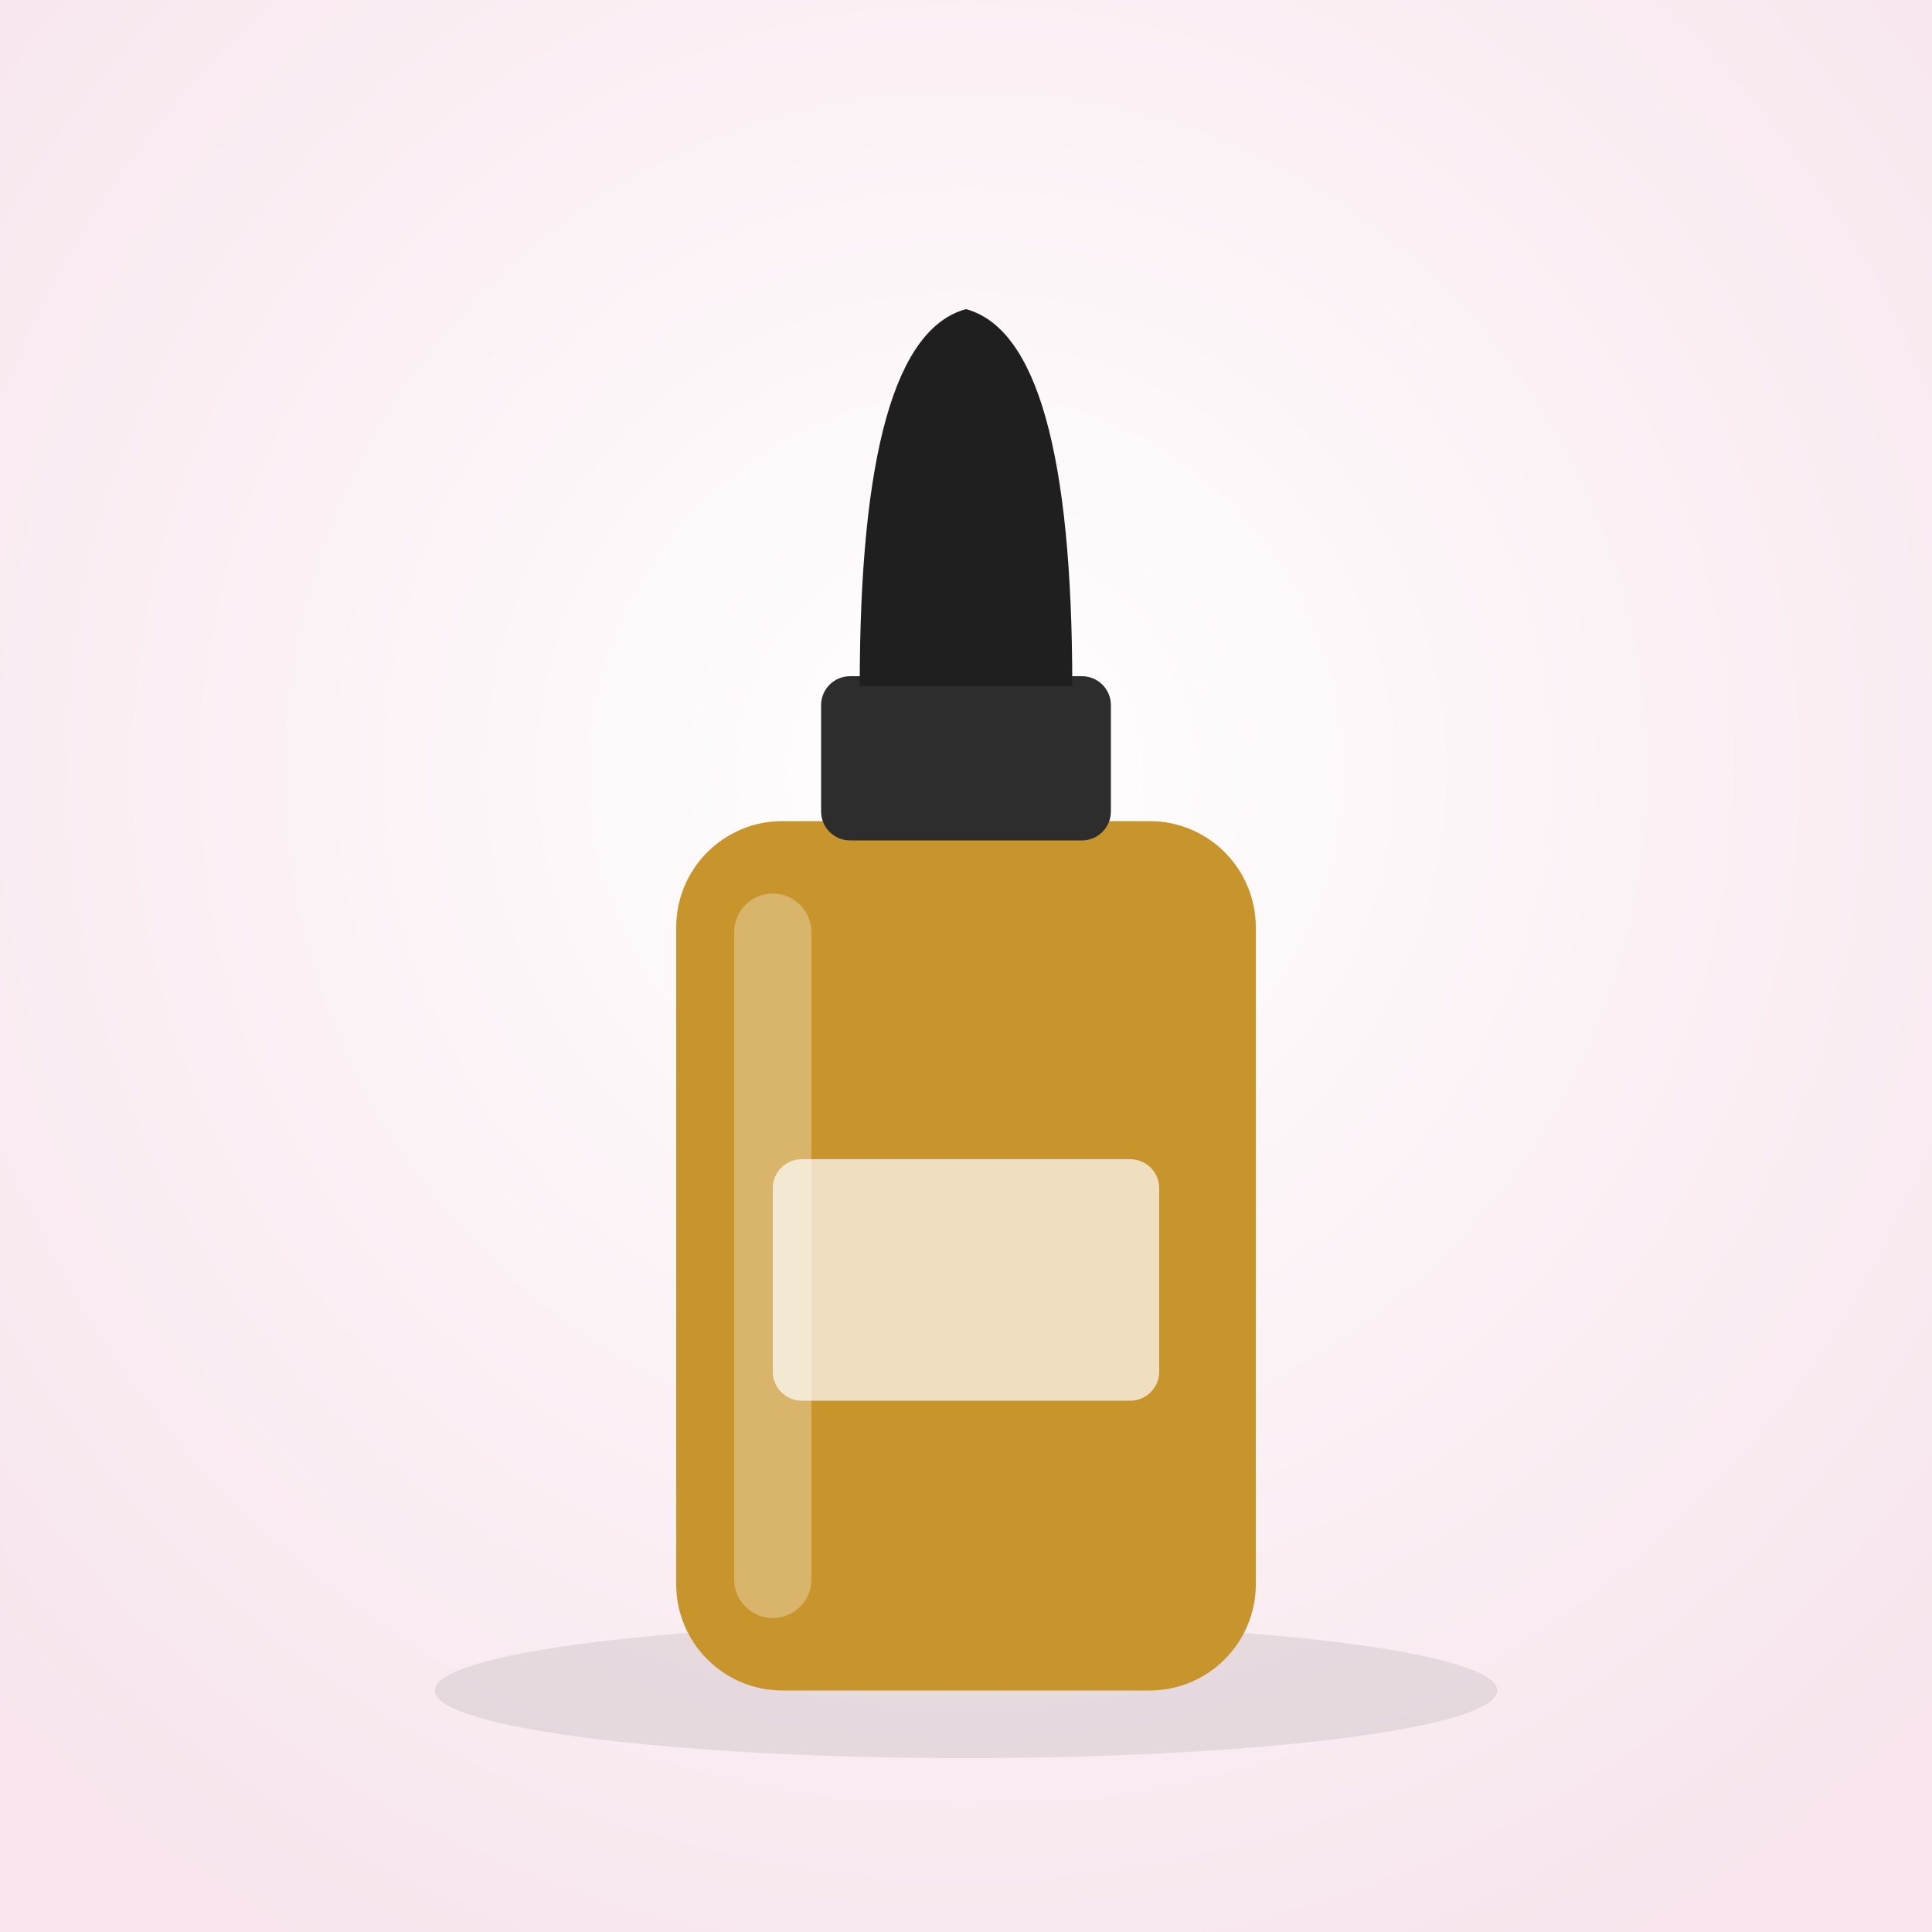
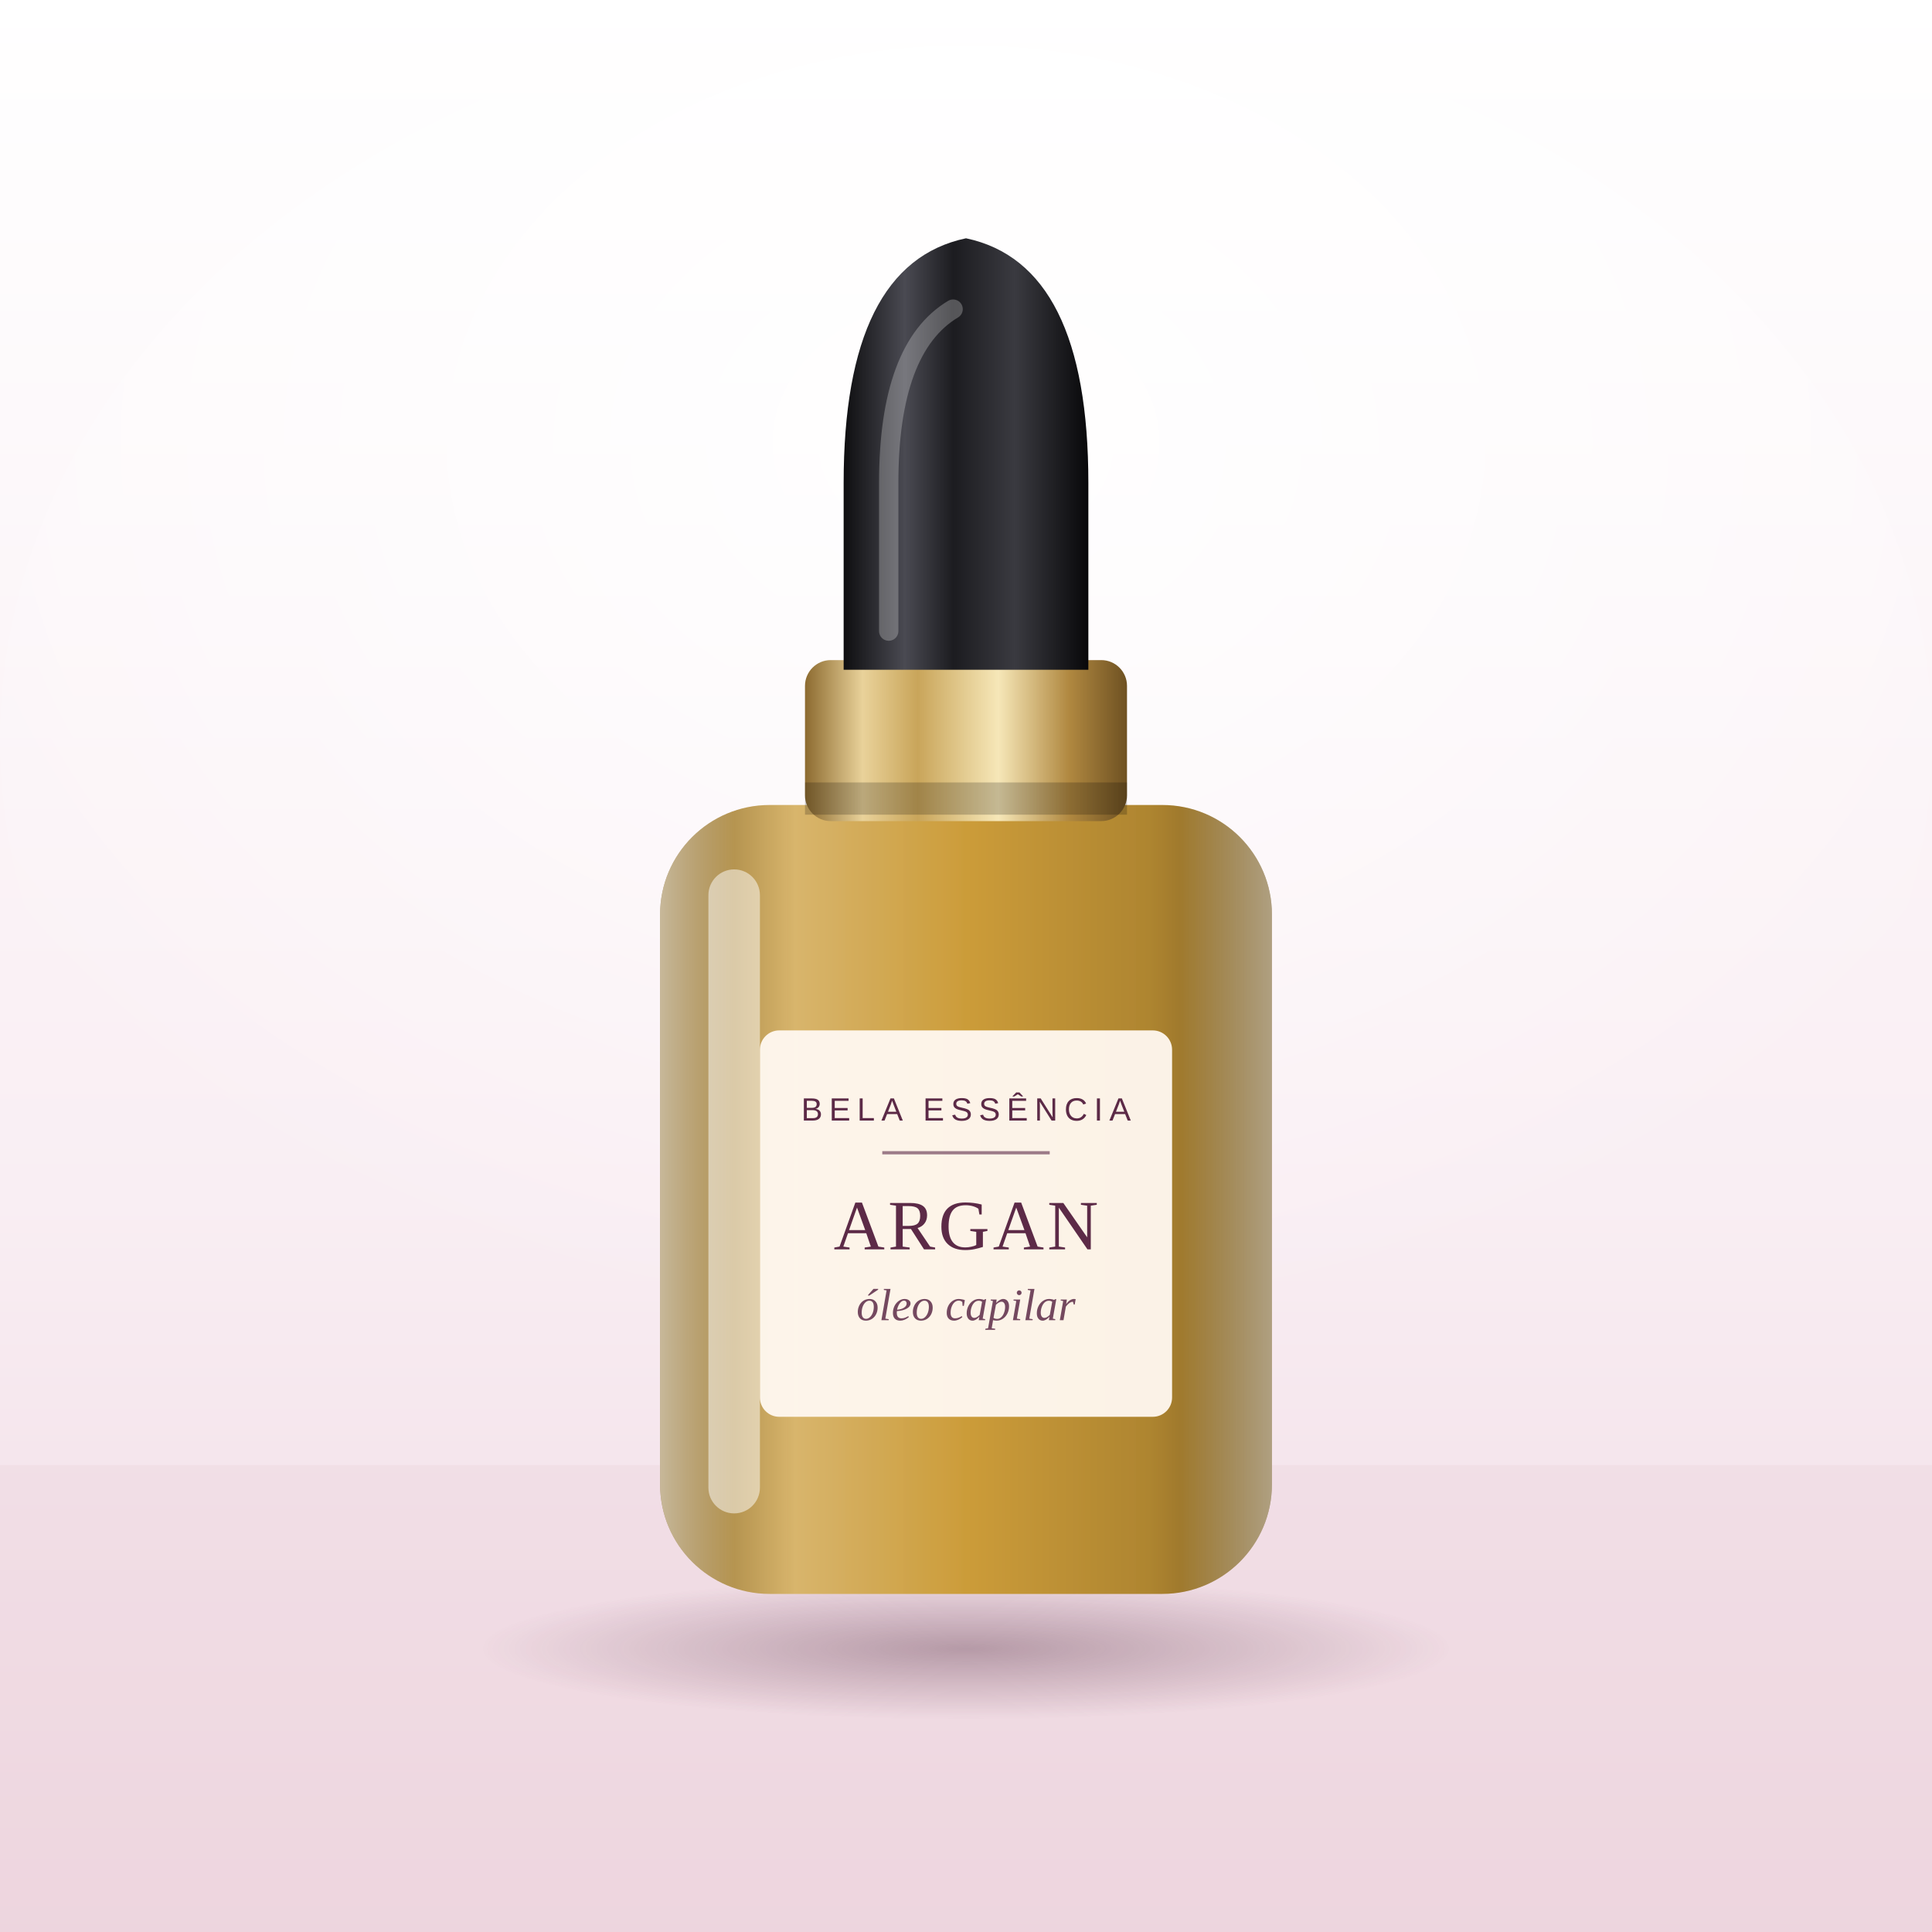
- <svg xmlns="http://www.w3.org/2000/svg" viewBox="0 0 400 400" aria-hidden="true">
+ <svg xmlns="http://www.w3.org/2000/svg" viewBox="0 0 600 600" aria-hidden="true">
  <defs>
-     <radialGradient id="f" cx="50%" cy="40%" r="70%">
+     <linearGradient id="fundo" x1="0" y1="0" x2="0" y2="1">
      <stop offset="0" stop-color="#FFFFFF" />
-       <stop offset="1" stop-color="#F7E4EC" />
+       <stop offset=".62" stop-color="#F9EEF3" />
+       <stop offset="1" stop-color="#EED7E1" />
+     </linearGradient>
+     <radialGradient id="luz" cx="50%" cy="30%" r="60%">
+       <stop offset="0" stop-color="#FFFFFF" stop-opacity=".9" />
+       <stop offset="1" stop-color="#FFFFFF" stop-opacity="0" />
    </radialGradient>
+     <radialGradient id="sombra" cx="50%" cy="50%" r="50%">
+       <stop offset="0" stop-color="#4A2238" stop-opacity=".35" />
+       <stop offset="1" stop-color="#4A2238" stop-opacity="0" />
+     </radialGradient>
+     <linearGradient id="ouro" x1="0" y1="0" x2="1" y2="0">
+       <stop offset="0" stop-color="#8C6A2F" />
+       <stop offset=".18" stop-color="#E9D29A" />
+       <stop offset=".35" stop-color="#C9A55A" />
+       <stop offset=".6" stop-color="#F6E7B8" />
+       <stop offset=".82" stop-color="#B08840" />
+       <stop offset="1" stop-color="#6E5122" />
+     </linearGradient>
+     <linearGradient id="prata" x1="0" y1="0" x2="1" y2="0">
+       <stop offset="0" stop-color="#7D838C" />
+       <stop offset=".2" stop-color="#E9EDF2" />
+       <stop offset=".45" stop-color="#AEB5BF" />
+       <stop offset=".65" stop-color="#F7F9FB" />
+       <stop offset="1" stop-color="#6B717A" />
+     </linearGradient>
+     <linearGradient id="preto" x1="0" y1="0" x2="1" y2="0">
+       <stop offset="0" stop-color="#0E0E10" />
+       <stop offset=".25" stop-color="#4A4A52" />
+       <stop offset=".45" stop-color="#1C1C20" />
+       <stop offset=".7" stop-color="#3A3A40" />
+       <stop offset="1" stop-color="#08080A" />
+     </linearGradient>
+     <linearGradient id="corpo" x1="0" y1="0" x2="1" y2="0">
+       <stop offset="0" stop-color="#82601C" />
+       <stop offset=".22" stop-color="#D5AF60" />
+       <stop offset=".5" stop-color="#C8952C" />
+       <stop offset=".8" stop-color="#AA7E25" />
+       <stop offset="1" stop-color="#6E5118" />
+     </linearGradient>
+     <linearGradient id="liquido" x1="0" y1="0" x2="0" y2="1">
+       <stop offset="0" stop-color="#D0A44B" stop-opacity=".85" />
+       <stop offset="1" stop-color="#966F21" stop-opacity=".95" />
+     </linearGradient>
+     <linearGradient id="vidro" x1="0" y1="0" x2="1" y2="0">
+       <stop offset="0" stop-color="#FFFFFF" stop-opacity=".55" />
+       <stop offset=".12" stop-color="#FFFFFF" stop-opacity=".08" />
+       <stop offset=".85" stop-color="#FFFFFF" stop-opacity=".05" />
+       <stop offset="1" stop-color="#FFFFFF" stop-opacity=".45" />
+     </linearGradient>
+     <linearGradient id="brilho" x1="0" y1="0" x2="1" y2="0">
+       <stop offset="0" stop-color="#FFFFFF" stop-opacity="0" />
+       <stop offset=".5" stop-color="#FFFFFF" stop-opacity=".75" />
+       <stop offset="1" stop-color="#FFFFFF" stop-opacity="0" />
+     </linearGradient>
  </defs>
-   <rect width="400" height="400" fill="url(#f)" />
-   <ellipse cx="200" cy="350" rx="110" ry="14" fill="#000" opacity=".08" />
-   <rect x="140" y="170" width="120" height="180" rx="22" fill="#C8952C" />
-   <rect x="152" y="185" width="16" height="150" rx="8" fill="#fff" opacity=".3" />
-   <rect x="170" y="140" width="60" height="34" rx="6" fill="#2D2D2D" />
-   <path d="M178 142 Q178 70 200 64 Q222 70 222 142 Z" fill="#1F1F1F" />
-   <rect x="160" y="240" width="80" height="50" rx="6" fill="#fff" opacity=".7" />
+   <rect width="600" height="600" fill="url(#fundo)" />
+   <ellipse cx="300" cy="230" rx="300" ry="230" fill="url(#luz)" />
+   <rect y="455" width="600" height="145" fill="#EAD0DB" opacity=".35" />
+   <ellipse cx="300" cy="512" rx="150" ry="22" fill="url(#sombra)" />
+   <rect x="205" y="250" width="190" height="245" rx="34" fill="url(#corpo)" />
+   <rect x="205" y="250" width="190" height="245" rx="34" fill="url(#vidro)" />
+   <rect x="220" y="270" width="16" height="200" rx="8" fill="#FFF" opacity=".5" />
+   <rect x="236" y="320" width="128" height="120" rx="6" fill="#FFF8F0" opacity=".95" />
+   <g text-anchor="middle" fill="#5C2A47">
+     <text x="300" y="348" font-family="'Segoe UI', Arial, Helvetica, sans-serif" font-size="10" letter-spacing="2">BELA ESSÊNCIA</text>
+     <line x1="274" y1="358" x2="326" y2="358" stroke="#5C2A47" stroke-width="1" opacity=".6" />
+     <text x="300" y="388" font-family="Georgia, 'Times New Roman', serif" font-size="22" letter-spacing="1">ARGAN</text>
+     <text x="300" y="410" font-family="Georgia, 'Times New Roman', serif" font-style="italic" font-size="14" opacity=".85">óleo capilar</text>
+   </g>
+   <rect x="250" y="205" width="100" height="50" rx="8" fill="url(#ouro)" />
+   <rect x="250" y="243" width="100" height="10" fill="#000" opacity=".2" />
+   <path d="M262 208 L262 150 Q262 82 300 74 Q338 82 338 150 L338 208 Z" fill="url(#preto)" />
+   <path d="M276 196 L276 150 Q276 108 296 96" stroke="#FFF" stroke-width="6" fill="none" opacity=".25" stroke-linecap="round" />
</svg>
